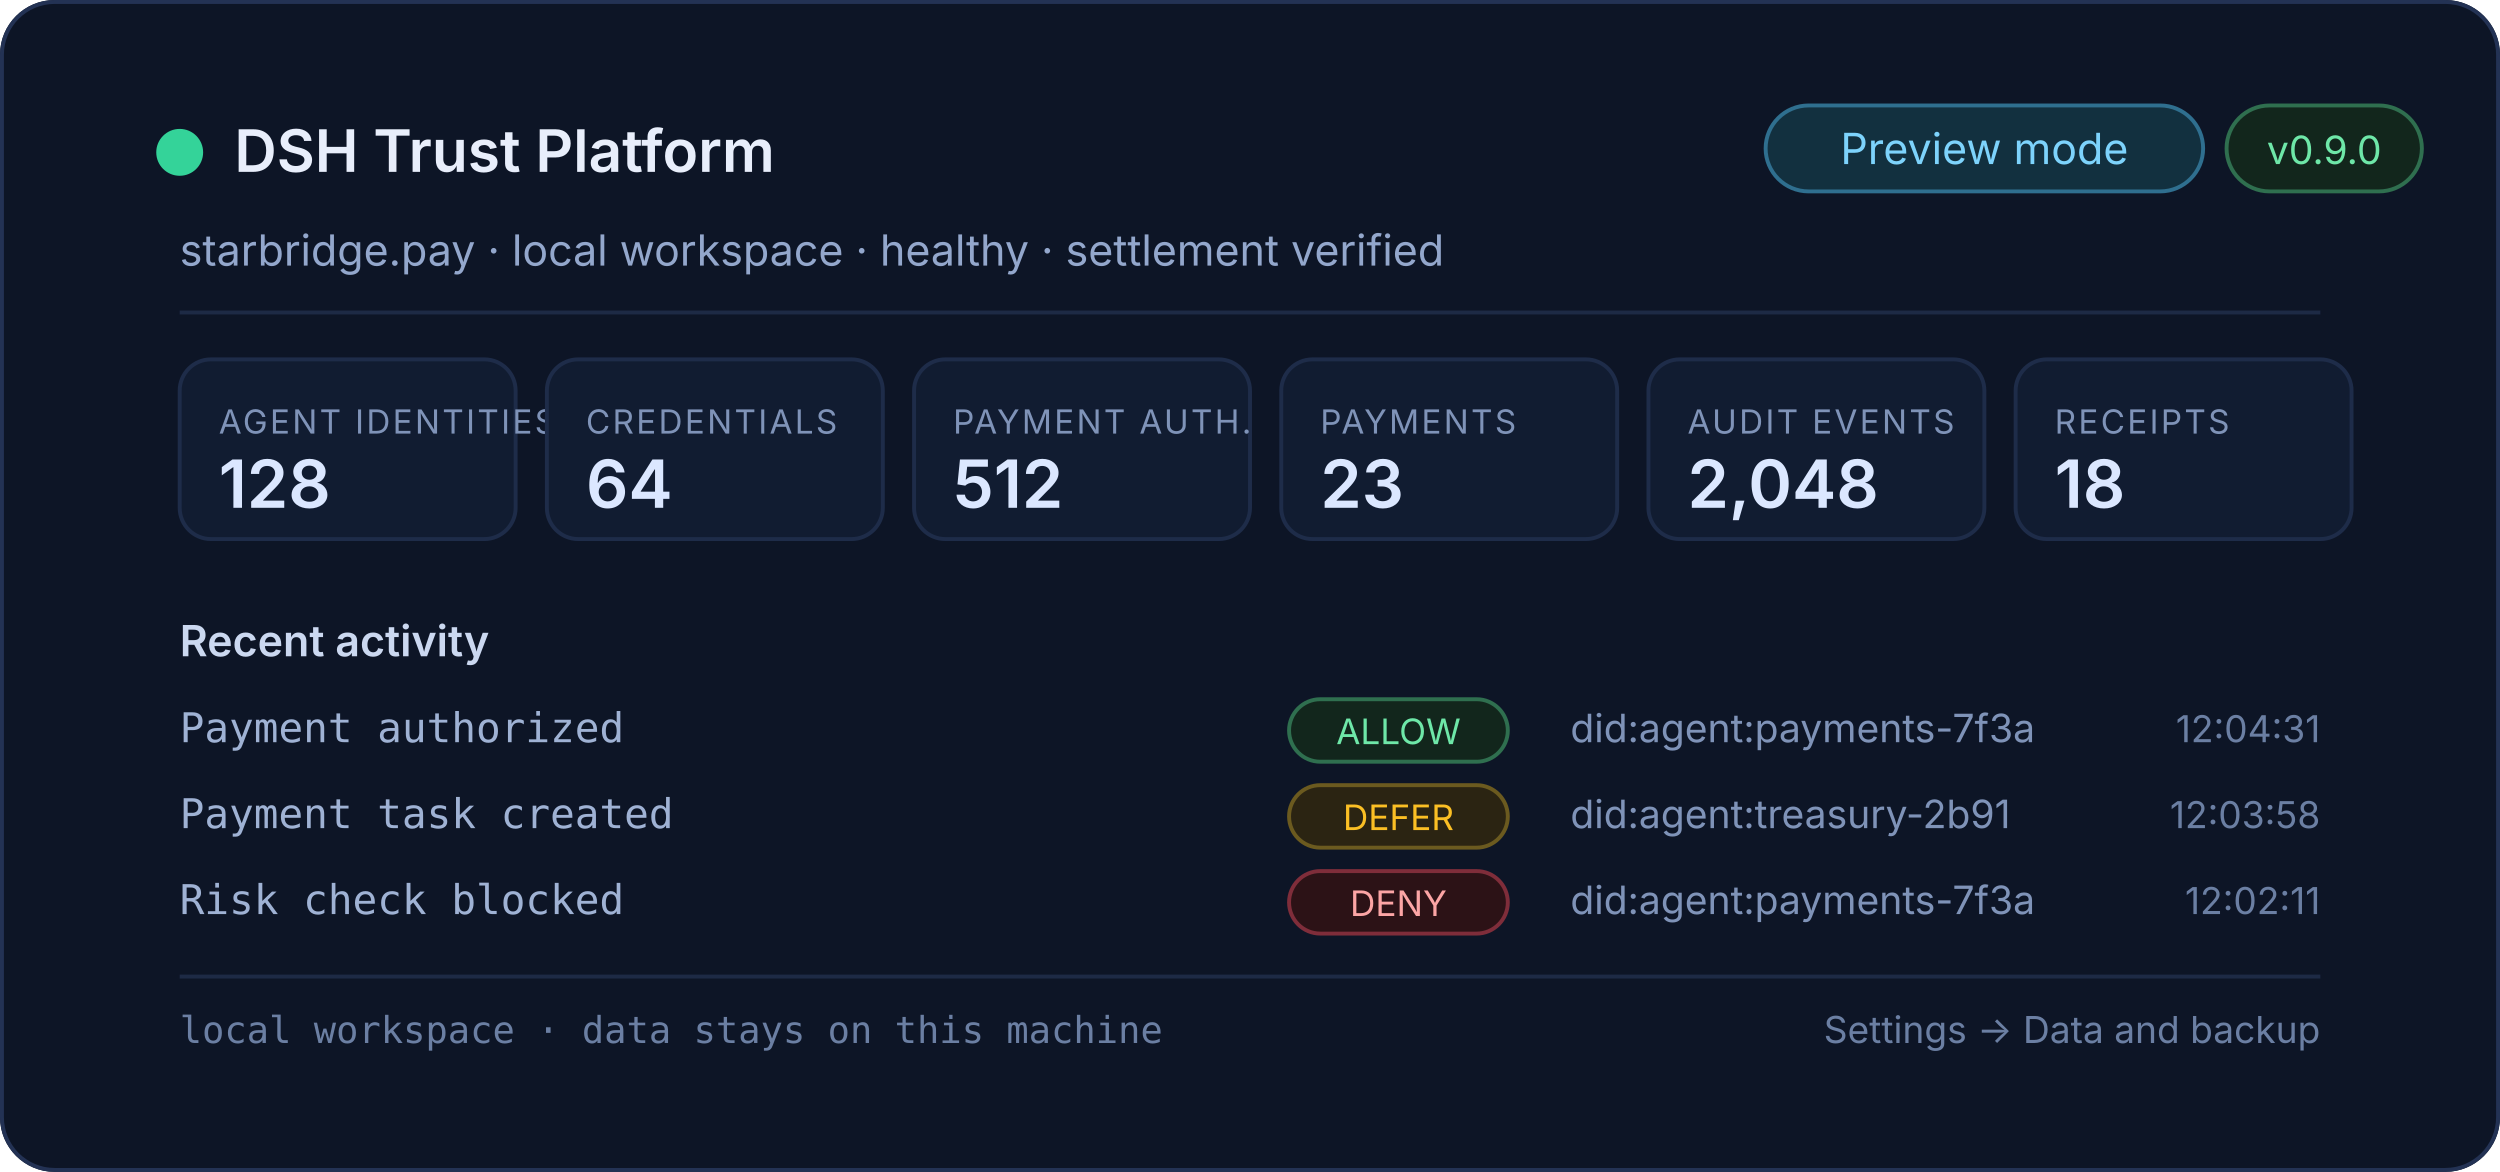
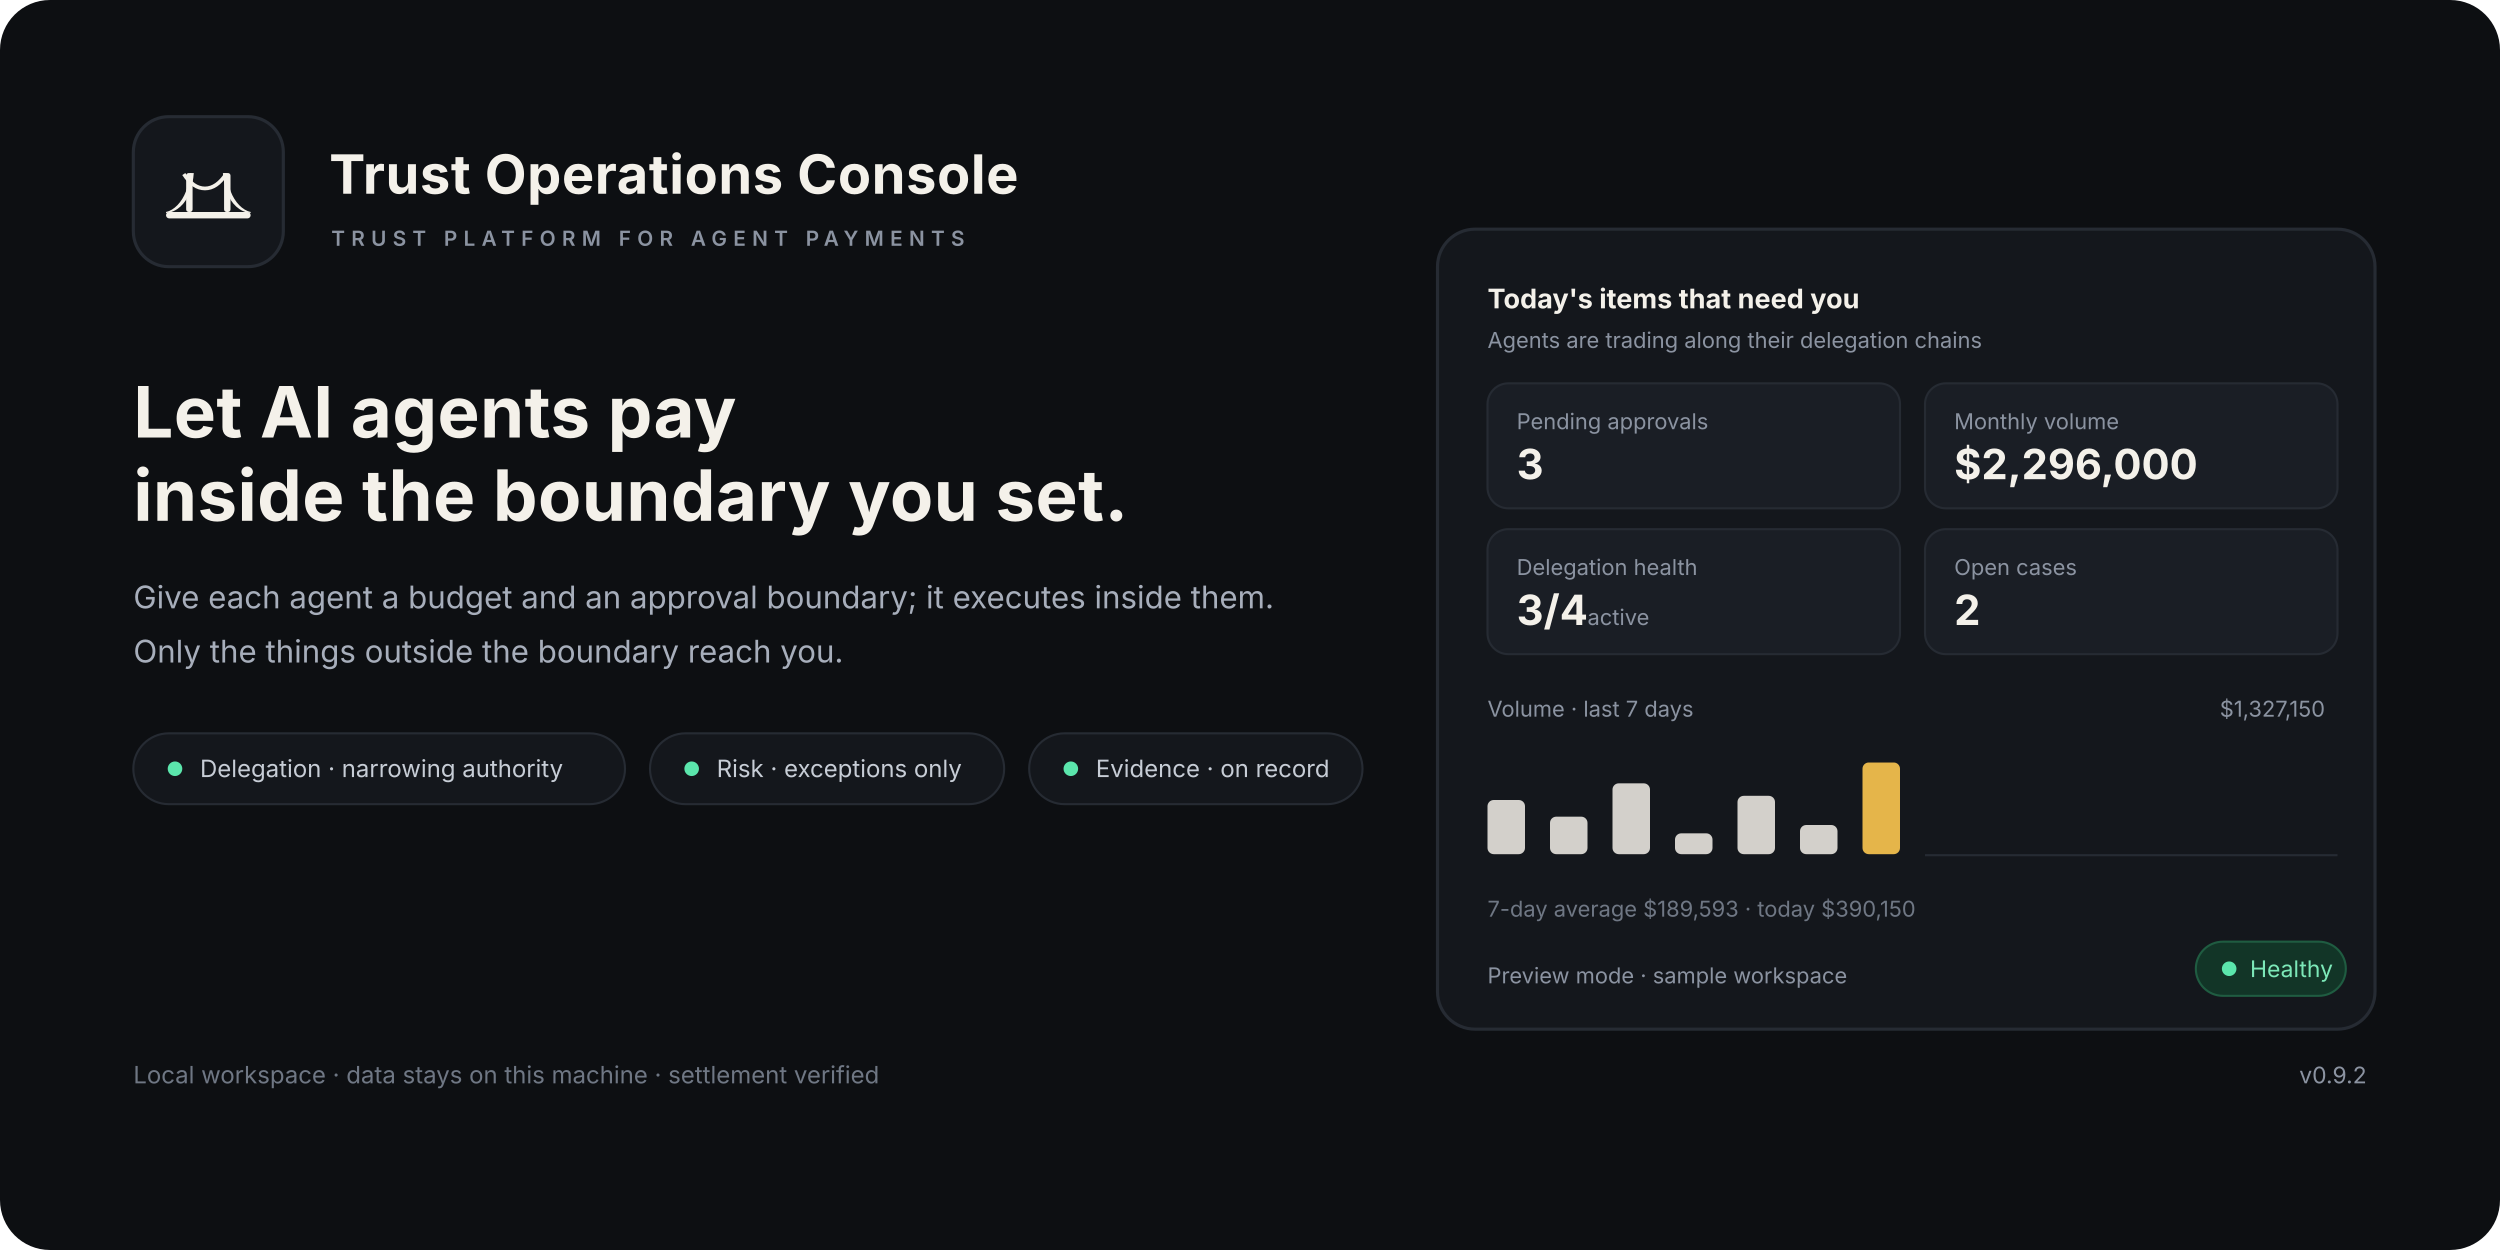
- <svg xmlns="http://www.w3.org/2000/svg" width="640" height="300" viewBox="0 0 640 300" role="img" aria-labelledby="tp-title tp-desc">
-   <rect width="640" height="300" rx="14" fill="#0d1526" />
-   <rect x="0.5" y="0.5" width="639" height="299" rx="13.5" fill="none" stroke="#233254" />
-   <circle cx="46" cy="39" r="6" fill="#34d399" />
-   <text x="60" y="44" font-family="ui-sans-serif, system-ui, -apple-system, 'Segoe UI', sans-serif" font-size="15" font-weight="600" fill="#e8eefb">DSH Trust Platform</text>
-   <rect x="452" y="27" width="112" height="22" rx="11" fill="#12303f" stroke="#2f6f8f" />
-   <text x="508" y="42" text-anchor="middle" font-family="ui-sans-serif, system-ui, -apple-system, 'Segoe UI', sans-serif" font-size="11" fill="#7dd3fc">Preview mode</text>
-   <rect x="570" y="27" width="50" height="22" rx="11" fill="#12261c" stroke="#2f6f4f" />
-   <text x="595" y="42" text-anchor="middle" font-family="ui-sans-serif, system-ui, -apple-system, 'Segoe UI', sans-serif" font-size="10" fill="#6ee7a8">v0.9.0</text>
-   <text x="46" y="68" font-family="ui-sans-serif, system-ui, -apple-system, 'Segoe UI', sans-serif" font-size="11" fill="#93a7cc">starbridge.pay · local workspace · healthy · settlement verified</text>
-   <line x1="46" y1="80" x2="594" y2="80" stroke="#1d2a45" />
-   <rect x="46" y="92" width="86" height="46" rx="8" fill="#111c31" stroke="#1e2c49" />
-   <text x="56" y="111" font-family="ui-sans-serif, system-ui, -apple-system, 'Segoe UI', sans-serif" font-size="8.5" letter-spacing="0.6" fill="#7f93b8">AGENT IDENTITIES</text>
-   <text x="56" y="130" font-family="ui-sans-serif, system-ui, -apple-system, 'Segoe UI', sans-serif" font-size="17" font-weight="600" fill="#dbe7ff">128</text>
-   <rect x="140" y="92" width="86" height="46" rx="8" fill="#111c31" stroke="#1e2c49" />
-   <text x="150" y="111" font-family="ui-sans-serif, system-ui, -apple-system, 'Segoe UI', sans-serif" font-size="8.5" letter-spacing="0.6" fill="#7f93b8">CREDENTIALS</text>
-   <text x="150" y="130" font-family="ui-sans-serif, system-ui, -apple-system, 'Segoe UI', sans-serif" font-size="17" font-weight="600" fill="#dbe7ff">64</text>
-   <rect x="234" y="92" width="86" height="46" rx="8" fill="#111c31" stroke="#1e2c49" />
-   <text x="244" y="111" font-family="ui-sans-serif, system-ui, -apple-system, 'Segoe UI', sans-serif" font-size="8.5" letter-spacing="0.6" fill="#7f93b8">PAYMENT AUTH.</text>
-   <text x="244" y="130" font-family="ui-sans-serif, system-ui, -apple-system, 'Segoe UI', sans-serif" font-size="17" font-weight="600" fill="#dbe7ff">512</text>
-   <rect x="328" y="92" width="86" height="46" rx="8" fill="#111c31" stroke="#1e2c49" />
-   <text x="338" y="111" font-family="ui-sans-serif, system-ui, -apple-system, 'Segoe UI', sans-serif" font-size="8.5" letter-spacing="0.6" fill="#7f93b8">PAYMENTS</text>
-   <text x="338" y="130" font-family="ui-sans-serif, system-ui, -apple-system, 'Segoe UI', sans-serif" font-size="17" font-weight="600" fill="#dbe7ff">23</text>
-   <rect x="422" y="92" width="86" height="46" rx="8" fill="#111c31" stroke="#1e2c49" />
-   <text x="432" y="111" font-family="ui-sans-serif, system-ui, -apple-system, 'Segoe UI', sans-serif" font-size="8.5" letter-spacing="0.6" fill="#7f93b8">AUDIT EVENTS</text>
-   <text x="432" y="130" font-family="ui-sans-serif, system-ui, -apple-system, 'Segoe UI', sans-serif" font-size="17" font-weight="600" fill="#dbe7ff">2,048</text>
-   <rect x="516" y="92" width="86" height="46" rx="8" fill="#111c31" stroke="#1e2c49" />
-   <text x="526" y="111" font-family="ui-sans-serif, system-ui, -apple-system, 'Segoe UI', sans-serif" font-size="8.5" letter-spacing="0.6" fill="#7f93b8">RECEIPTS</text>
-   <text x="526" y="130" font-family="ui-sans-serif, system-ui, -apple-system, 'Segoe UI', sans-serif" font-size="17" font-weight="600" fill="#dbe7ff">18</text>
-   <text x="46" y="168" font-family="ui-sans-serif, system-ui, -apple-system, 'Segoe UI', sans-serif" font-size="11" font-weight="600" fill="#cbd8f0">Recent activity</text>
-   <text x="46" y="190" font-family="ui-monospace, SFMono-Regular, 'Cascadia Mono', Consolas, monospace" font-size="10.5" fill="#9fb2d4">Payment authorized</text>
-   <rect x="330" y="179" width="56" height="16" rx="8" fill="#12261c" stroke="#2f6f4f" />
-   <text x="358" y="190.5" text-anchor="middle" font-family="ui-sans-serif, system-ui, -apple-system, 'Segoe UI', sans-serif" font-size="9" fill="#6ee7a8">ALLOW</text>
-   <text x="402" y="190" font-family="ui-sans-serif, system-ui, -apple-system, 'Segoe UI', sans-serif" font-size="10" fill="#7f93b8">did:agent:payments-7f3a</text>
-   <text x="594" y="190" text-anchor="end" font-family="ui-sans-serif, system-ui, -apple-system, 'Segoe UI', sans-serif" font-size="9.5" fill="#6b7fa3">12:04:31</text>
-   <text x="46" y="212" font-family="ui-monospace, SFMono-Regular, 'Cascadia Mono', Consolas, monospace" font-size="10.5" fill="#9fb2d4">Payment task created</text>
-   <rect x="330" y="201" width="56" height="16" rx="8" fill="#2b2412" stroke="#6b5a1f" />
-   <text x="358" y="212.5" text-anchor="middle" font-family="ui-sans-serif, system-ui, -apple-system, 'Segoe UI', sans-serif" font-size="9" fill="#fbbf24">DEFER</text>
-   <text x="402" y="212" font-family="ui-sans-serif, system-ui, -apple-system, 'Segoe UI', sans-serif" font-size="10" fill="#7f93b8">did:agent:treasury-2b91</text>
-   <text x="594" y="212" text-anchor="end" font-family="ui-sans-serif, system-ui, -apple-system, 'Segoe UI', sans-serif" font-size="9.5" fill="#6b7fa3">12:03:58</text>
-   <text x="46" y="234" font-family="ui-monospace, SFMono-Regular, 'Cascadia Mono', Consolas, monospace" font-size="10.5" fill="#9fb2d4">Risk check blocked</text>
-   <rect x="330" y="223" width="56" height="16" rx="8" fill="#2c1216" stroke="#7f2d3a" />
-   <text x="358" y="234.5" text-anchor="middle" font-family="ui-sans-serif, system-ui, -apple-system, 'Segoe UI', sans-serif" font-size="9" fill="#fca5a5">DENY</text>
-   <text x="402" y="234" font-family="ui-sans-serif, system-ui, -apple-system, 'Segoe UI', sans-serif" font-size="10" fill="#7f93b8">did:agent:payments-7f3a</text>
-   <text x="594" y="234" text-anchor="end" font-family="ui-sans-serif, system-ui, -apple-system, 'Segoe UI', sans-serif" font-size="9.5" fill="#6b7fa3">12:02:11</text>
-   <line x1="46" y1="250" x2="594" y2="250" stroke="#1d2a45" />
-   <text x="46" y="267" font-family="ui-monospace, SFMono-Regular, 'Cascadia Mono', Consolas, monospace" font-size="9.5" fill="#6b7fa3">local workspace · data stays on this machine</text>
-   <text x="594" y="267" text-anchor="end" font-family="ui-sans-serif, system-ui, -apple-system, 'Segoe UI', sans-serif" font-size="9.5" fill="#6b7fa3">Settings → Data and backup</text>
+ <svg xmlns="http://www.w3.org/2000/svg" width="1200" height="600" viewBox="0 0 1200 600" role="img" aria-labelledby="tp-title tp-desc">
+   <rect width="1200" height="600" rx="24" fill="#0D0F12" />
+   <g font-family="-apple-system, 'Segoe UI', 'Helvetica Neue', sans-serif">
+     <rect x="64" y="56" width="72" height="72" rx="17" fill="#14171C" stroke="#262B33" stroke-width="1.5" />
+     <g fill="#F4F1EA" transform="translate(74, 66) scale(0.8125)">
+       <rect x="7" y="44" width="50" height="3.8" rx="1.9" />
+       <rect x="18.9" y="21" width="3.8" height="23" rx="1.5" />
+       <rect x="41.3" y="21" width="3.8" height="23" rx="1.5" />
+       <path d="M7 44c4.8-1 9.4-5.8 11.8-12.2C20 28.6 21 24.6 21.2 21h2.2c-.2 3.9-1.2 7.9-2.4 11.4C18.6 39 13.4 44.2 7 44.6Z" />
+       <path d="M18.4 21c3.6 5.3 7.4 8 11.6 8s8-2.7 11.6-8l1.8 1.2c-3.8 5.9-8.2 9-13.4 9s-9.6-3.1-13.4-9Z" />
+       <path d="M57 44c-4.8-1-9.4-5.8-11.8-12.2C44 28.6 43 24.6 42.8 21h-2.2c.2 3.9 1.2 7.9 2.4 11.4C45.4 39 50.6 44.2 57 44.6Z" />
+     </g>
+     <text x="158" y="93" font-size="26" font-weight="700" fill="#F4F1EA" letter-spacing="0.3">Trust Operations Console</text>
+     <text x="159" y="118" font-size="10" font-weight="600" fill="#8B93A1" letter-spacing="3">TRUST PLATFORM FOR AGENT PAYMENTS</text>
+     <text x="64" y="210" font-size="34" font-weight="700" fill="#F4F1EA" letter-spacing="0.2">Let AI agents pay</text>
+     <text x="64" y="250" font-size="34" font-weight="700" fill="#F4F1EA" letter-spacing="0.2">inside the boundary you set.</text>
+     <text x="64" y="292" font-size="15" fill="#A7AEBB">Give each agent a budget and an approval boundary; it executes inside them.</text>
+     <text x="64" y="318" font-size="15" fill="#A7AEBB">Only the things outside the boundary reach you.</text>
+     <g font-size="11.5" fill="#C7CDD6">
+       <rect x="64" y="352" width="236" height="34" rx="17" fill="#14171C" stroke="#262B33" />
+       <circle cx="84" cy="369" r="3.5" fill="#5BE6AC" />
+       <text x="96" y="373">Delegation · narrowing authority</text>
+       <rect x="312" y="352" width="170" height="34" rx="17" fill="#14171C" stroke="#262B33" />
+       <circle cx="332" cy="369" r="3.5" fill="#5BE6AC" />
+       <text x="344" y="373">Risk · exceptions only</text>
+       <rect x="494" y="352" width="160" height="34" rx="17" fill="#14171C" stroke="#262B33" />
+       <circle cx="514" cy="369" r="3.5" fill="#5BE6AC" />
+       <text x="526" y="373">Evidence · on record</text>
+     </g>
+     <text x="64" y="520" font-size="11.5" fill="#6F7784">Local workspace · data stays on this machine · settlement verified</text>
+     <text x="1136" y="520" font-size="11" fill="#8B93A1" text-anchor="end">v0.9.2</text>
+     <rect x="690" y="110" width="450" height="384" rx="18" fill="#14171C" stroke="#262B33" stroke-width="1.5" />
+     <text x="714" y="148" font-size="13" font-weight="700" fill="#F4F1EA">Today's items that need you</text>
+     <text x="714" y="167" font-size="10.5" fill="#8B93A1">Agents are trading along their delegation chains</text>
+     <g>
+       <rect x="714" y="184" width="198" height="60" rx="10" fill="#1A1E25" stroke="#262B33" />
+       <text x="728" y="206" font-size="10.5" fill="#8B93A1">Pending approvals</text>
+       <text x="728" y="230" font-size="20" font-weight="700" fill="#F4F1EA">3</text>
+       <rect x="924" y="184" width="198" height="60" rx="10" fill="#1A1E25" stroke="#262B33" />
+       <text x="938" y="206" font-size="10.5" fill="#8B93A1">Monthly volume</text>
+       <text x="938" y="230" font-size="20" font-weight="700" fill="#F4F1EA">$2,296,000</text>
+       <rect x="714" y="254" width="198" height="60" rx="10" fill="#1A1E25" stroke="#262B33" />
+       <text x="728" y="276" font-size="10.5" fill="#8B93A1">Delegation health</text>
+       <text x="728" y="300" font-size="20" font-weight="700" fill="#F4F1EA">3/4</text>
+       <text x="762" y="300" font-size="10.5" fill="#8B93A1">active</text>
+       <rect x="924" y="254" width="198" height="60" rx="10" fill="#1A1E25" stroke="#262B33" />
+       <text x="938" y="276" font-size="10.5" fill="#8B93A1">Open cases</text>
+       <text x="938" y="300" font-size="20" font-weight="700" fill="#F4F1EA">2</text>
+     </g>
+     <text x="714" y="344" font-size="10.5" fill="#8B93A1">Volume · last 7 days</text>
+     <text x="1116" y="344" font-size="10.5" fill="#8B93A1" text-anchor="end">$1,327,150</text>
+     <g>
+       <rect x="714" y="384" width="18" height="26" rx="3" fill="#F4F1EA" opacity="0.85" />
+       <rect x="744" y="392" width="18" height="18" rx="3" fill="#F4F1EA" opacity="0.85" />
+       <rect x="774" y="376" width="18" height="34" rx="3" fill="#F4F1EA" opacity="0.85" />
+       <rect x="804" y="400" width="18" height="10" rx="3" fill="#F4F1EA" opacity="0.85" />
+       <rect x="834" y="382" width="18" height="28" rx="3" fill="#F4F1EA" opacity="0.85" />
+       <rect x="864" y="396" width="18" height="14" rx="3" fill="#F4F1EA" opacity="0.85" />
+       <rect x="894" y="366" width="18" height="44" rx="3" fill="#E5B54A" />
+       <rect x="924" y="410" width="198" height="1" fill="#262B33" />
+     </g>
+     <text x="714" y="440" font-size="10.5" fill="#6F7784">7-day average $189,593 · today $390,150</text>
+     <text x="714" y="472" font-size="10.5" fill="#8B93A1">Preview mode · sample workspace</text>
+     <rect x="1054" y="452" width="72" height="26" rx="13" fill="#123527" stroke="#1F5C41" />
+     <circle cx="1070" cy="465" r="3.5" fill="#5BE6AC" />
+     <text x="1080" y="469" font-size="11" fill="#7CE8B8">Healthy</text>
+   </g>
</svg>
